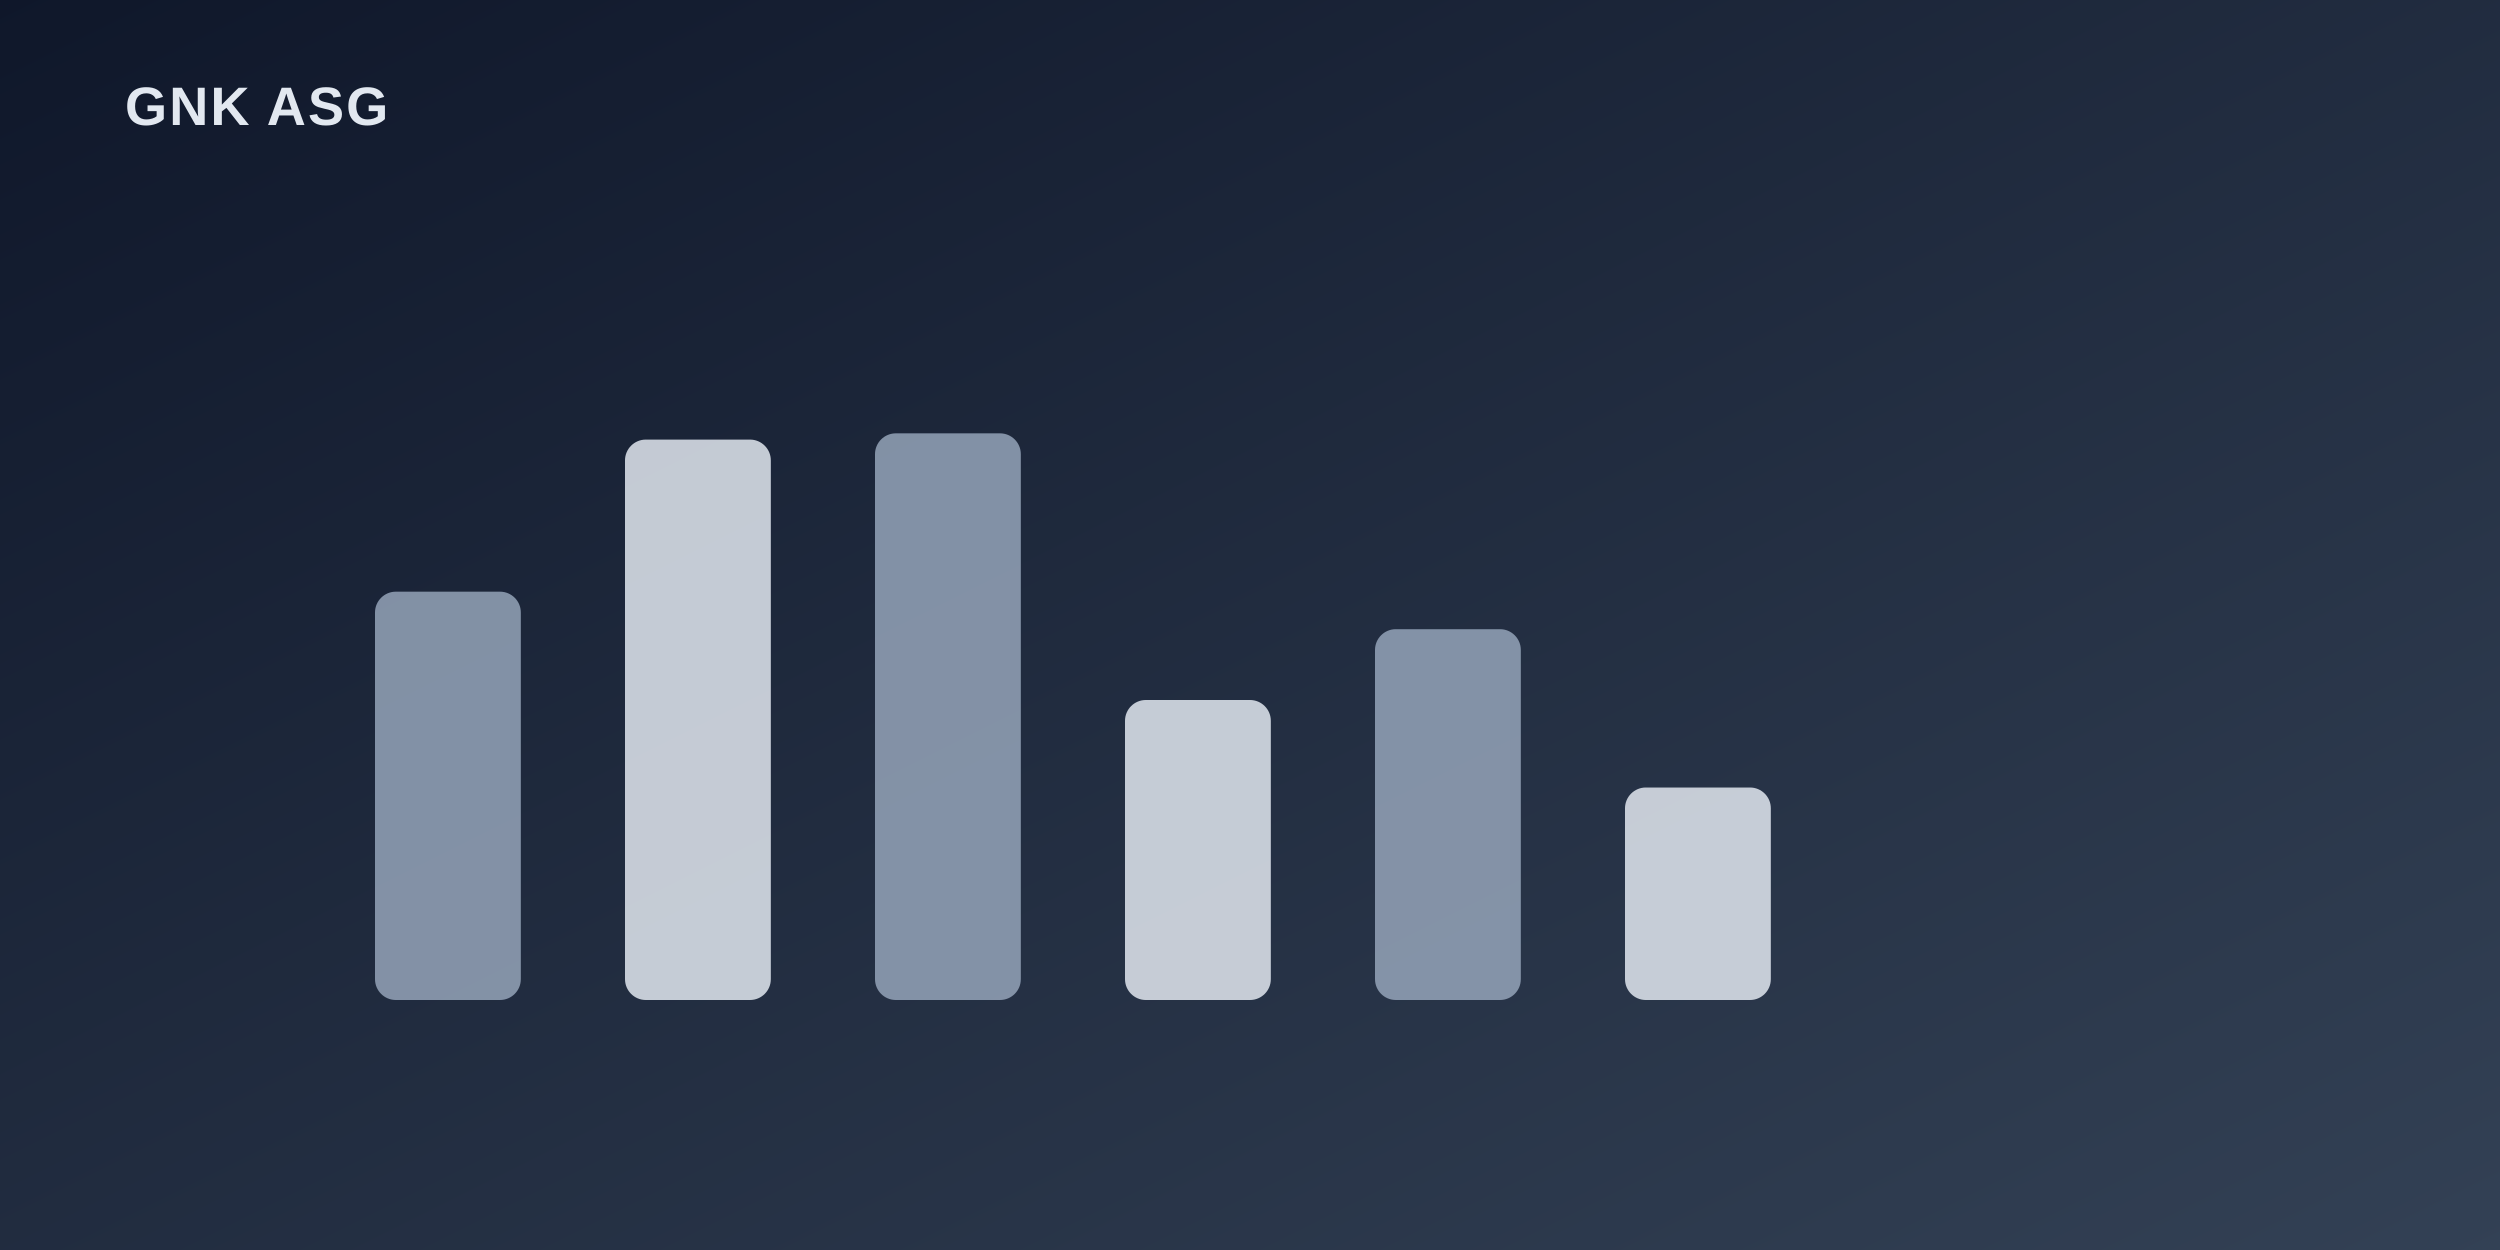
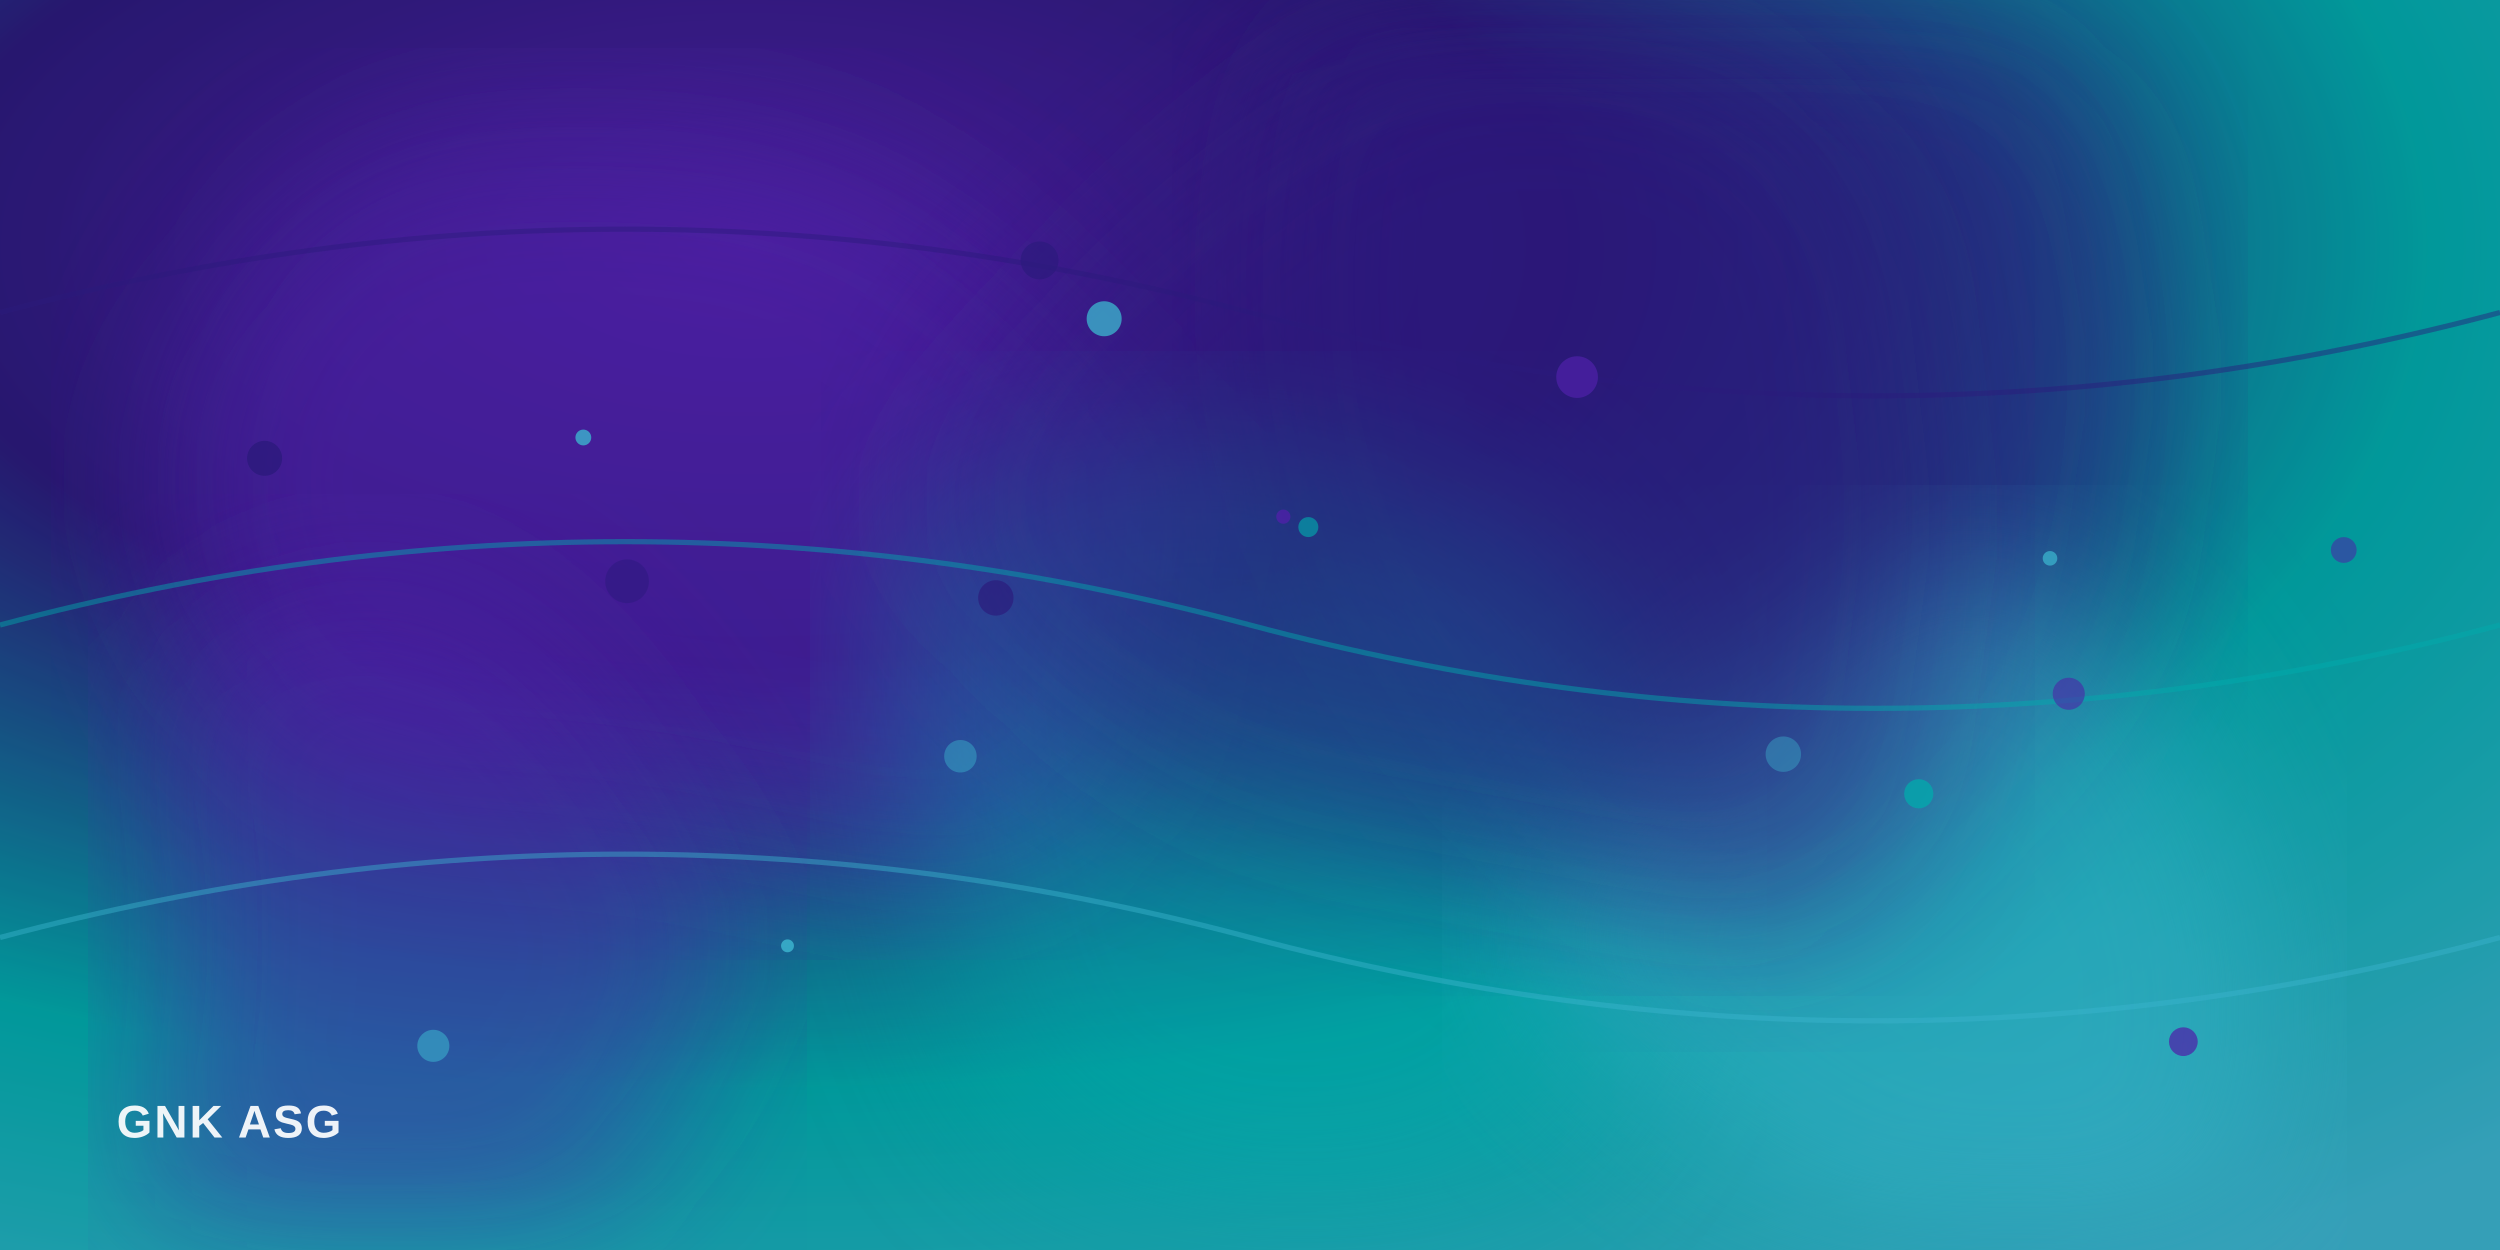
<svg xmlns="http://www.w3.org/2000/svg" viewBox="0 0 1200 600" role="img" aria-labelledby="t8 d8">
  <defs>
-     <linearGradient id="g8" x1="0" y1="0" x2="1" y2="1">
-       <stop stop-color="#0f172a" />
-       <stop offset="1" stop-color="#334155" />
-     </linearGradient>
+     <radialGradient id="bg8" cx="30%" cy="20%" r="100%">
+       <stop offset="0%" stop-color="#5f27cd" />
+       <stop offset="33%" stop-color="#341f97" />
+       <stop offset="67%" stop-color="#00d2d3" />
+       <stop offset="100%" stop-color="#48dbfb" />
+     </radialGradient>
+     <filter id="blur8">
+       <feGaussianBlur stdDeviation="38" />
+     </filter>
  </defs>
-   <rect width="1200" height="600" fill="url(#g8)" />
-   <g>
-     <rect x="180" y="284" width="70" height="196" rx="10" fill="#94a3b8" opacity="0.85" />
-     <rect x="300" y="211" width="70" height="269" rx="10" fill="#e2e8f0" opacity="0.85" />
-     <rect x="420" y="208" width="70" height="272" rx="10" fill="#94a3b8" opacity="0.85" />
-     <rect x="540" y="336" width="70" height="144" rx="10" fill="#e2e8f0" opacity="0.85" />
-     <rect x="660" y="302" width="70" height="178" rx="10" fill="#94a3b8" opacity="0.85" />
-     <rect x="780" y="378" width="70" height="102" rx="10" fill="#e2e8f0" opacity="0.85" />
-   </g>
-   <text x="60" y="60" fill="#e2e8f0" font-family="Arial" font-size="26" font-weight="700" letter-spacing="1">GNK ASG</text>
+   <rect width="1200" height="600" fill="#0a0a12" />
+   <rect width="1200" height="600" fill="url(#bg8)" opacity="0.88" />
+   <path d="M574.4,220.0 Q574.4,220.0 551.1,333.9 Q527.8,447.8 413.9,417.6 Q300.0,387.4 216.2,387.5 Q132.5,387.5 92.8,303.8 Q53.2,220.0 101.2,144.7 Q149.3,69.3 224.7,62.3 Q300.0,55.2 369.2,68.4 Q438.4,81.6 506.4,150.8 Z" fill="#5f27cd" opacity="0.59" filter="url(#blur8)" />
+   <path d="M1036.0,180.0 Q1036.0,180.0 1024.6,261.7 Q1013.3,343.3 931.7,417.2 Q850.0,491.1 759.5,426.0 Q669.1,360.9 631.4,270.5 Q593.6,180.0 611.5,69.7 Q629.4,-40.6 739.7,-25.8 Q850.0,-11.0 930.2,4.3 Q1010.3,19.7 1023.1,99.8 Z" fill="#341f97" opacity="0.59" filter="url(#blur8)" />
+   <path d="M809.9,420.0 Q809.9,420.0 779.3,494.3 Q748.6,568.6 674.3,582.9 Q600.0,597.2 537.7,570.9 Q475.4,544.6 458.6,482.3 Q441.8,420.0 429.0,328.1 Q416.2,236.2 508.1,215.1 Q600.0,193.9 680.2,226.7 Q760.5,259.5 785.2,339.8 Z" fill="#00d2d3" opacity="0.40" filter="url(#blur8)" />
+   <path d="M1090.2,450.0 Q1090.2,450.0 1087.8,517.7 Q1085.4,585.4 1017.7,607.9 Q950.0,630.4 893.9,596.3 Q837.8,562.2 764.9,506.1 Q691.9,450.0 765.1,394.2 Q838.3,338.3 894.2,290.8 Q950.0,243.2 1001.2,295.4 Q1052.4,347.6 1071.3,398.8 Z" fill="#48dbfb" opacity="0.50" filter="url(#blur8)" />
+   <path d="M358.6,450.0 Q358.6,450.0 334.7,505.3 Q310.7,560.7 255.3,611.7 Q200.0,662.7 129.7,626.6 Q59.4,590.6 73.8,520.3 Q88.1,450.0 73.7,379.7 Q59.4,309.4 129.7,283.6 Q200.0,257.9 251.8,302.1 Q303.6,346.4 331.1,398.2 Z" fill="#5f27cd" opacity="0.51" filter="url(#blur8)" />
+   <path d="M928.1,250.0 Q928.1,250.0 914.8,350.8 Q901.6,451.6 800.8,431.1 Q700.0,410.6 631.4,398.8 Q562.9,387.1 484.7,318.6 Q406.6,250.0 474.3,171.0 Q542.0,92.0 621.0,38.4 Q700.0,-15.2 802.4,15.0 Q904.8,45.2 916.4,147.6 Z" fill="#341f97" opacity="0.46" filter="url(#blur8)" />
+   <path d="M0 150 Q 300 70 600 150 T 1200 150" stroke="#341f97" stroke-width="2.5" fill="none" opacity="0.45" />
+   <path d="M0 300 Q 300 220 600 300 T 1200 300" stroke="#00d2d3" stroke-width="2.5" fill="none" opacity="0.45" />
+   <path d="M0 450 Q 300 370 600 450 T 1200 450" stroke="#48dbfb" stroke-width="2.5" fill="none" opacity="0.45" />
+   <circle cx="530" cy="153" r="8.4" fill="#48dbfb" opacity="0.77" />
+   <circle cx="628" cy="253" r="4.8" fill="#00d2d3" opacity="0.62" />
+   <circle cx="127" cy="220" r="8.4" fill="#341f97" opacity="0.80" />
+   <circle cx="984" cy="268" r="3.5" fill="#48dbfb" opacity="0.74" />
+   <circle cx="280" cy="210" r="3.8" fill="#48dbfb" opacity="0.80" />
+   <circle cx="757" cy="181" r="10.0" fill="#5f27cd" opacity="0.72" />
+   <circle cx="921" cy="381" r="7.0" fill="#00d2d3" opacity="0.73" />
+   <circle cx="1048" cy="500" r="6.9" fill="#5f27cd" opacity="0.72" />
+   <circle cx="378" cy="454" r="3.1" fill="#48dbfb" opacity="0.84" />
+   <circle cx="993" cy="333" r="7.7" fill="#5f27cd" opacity="0.57" />
+   <circle cx="478" cy="287" r="8.5" fill="#341f97" opacity="0.66" />
+   <circle cx="856" cy="362" r="8.5" fill="#48dbfb" opacity="0.40" />
+   <circle cx="499" cy="125" r="9.1" fill="#341f97" opacity="0.64" />
+   <circle cx="616" cy="248" r="3.4" fill="#5f27cd" opacity="0.79" />
+   <circle cx="208" cy="502" r="7.7" fill="#48dbfb" opacity="0.56" />
+   <circle cx="461" cy="363" r="7.8" fill="#48dbfb" opacity="0.45" />
+   <circle cx="1125" cy="264" r="6.2" fill="#5f27cd" opacity="0.54" />
+   <circle cx="301" cy="279" r="10.5" fill="#341f97" opacity="0.49" />
+   <rect width="1200" height="600" fill="#000" opacity="0.18" />
+   <text x="56" y="546" fill="#ffffff" font-family="Arial" font-size="22" font-weight="800" letter-spacing="1" opacity="0.92">GNK ASG</text>
</svg>
